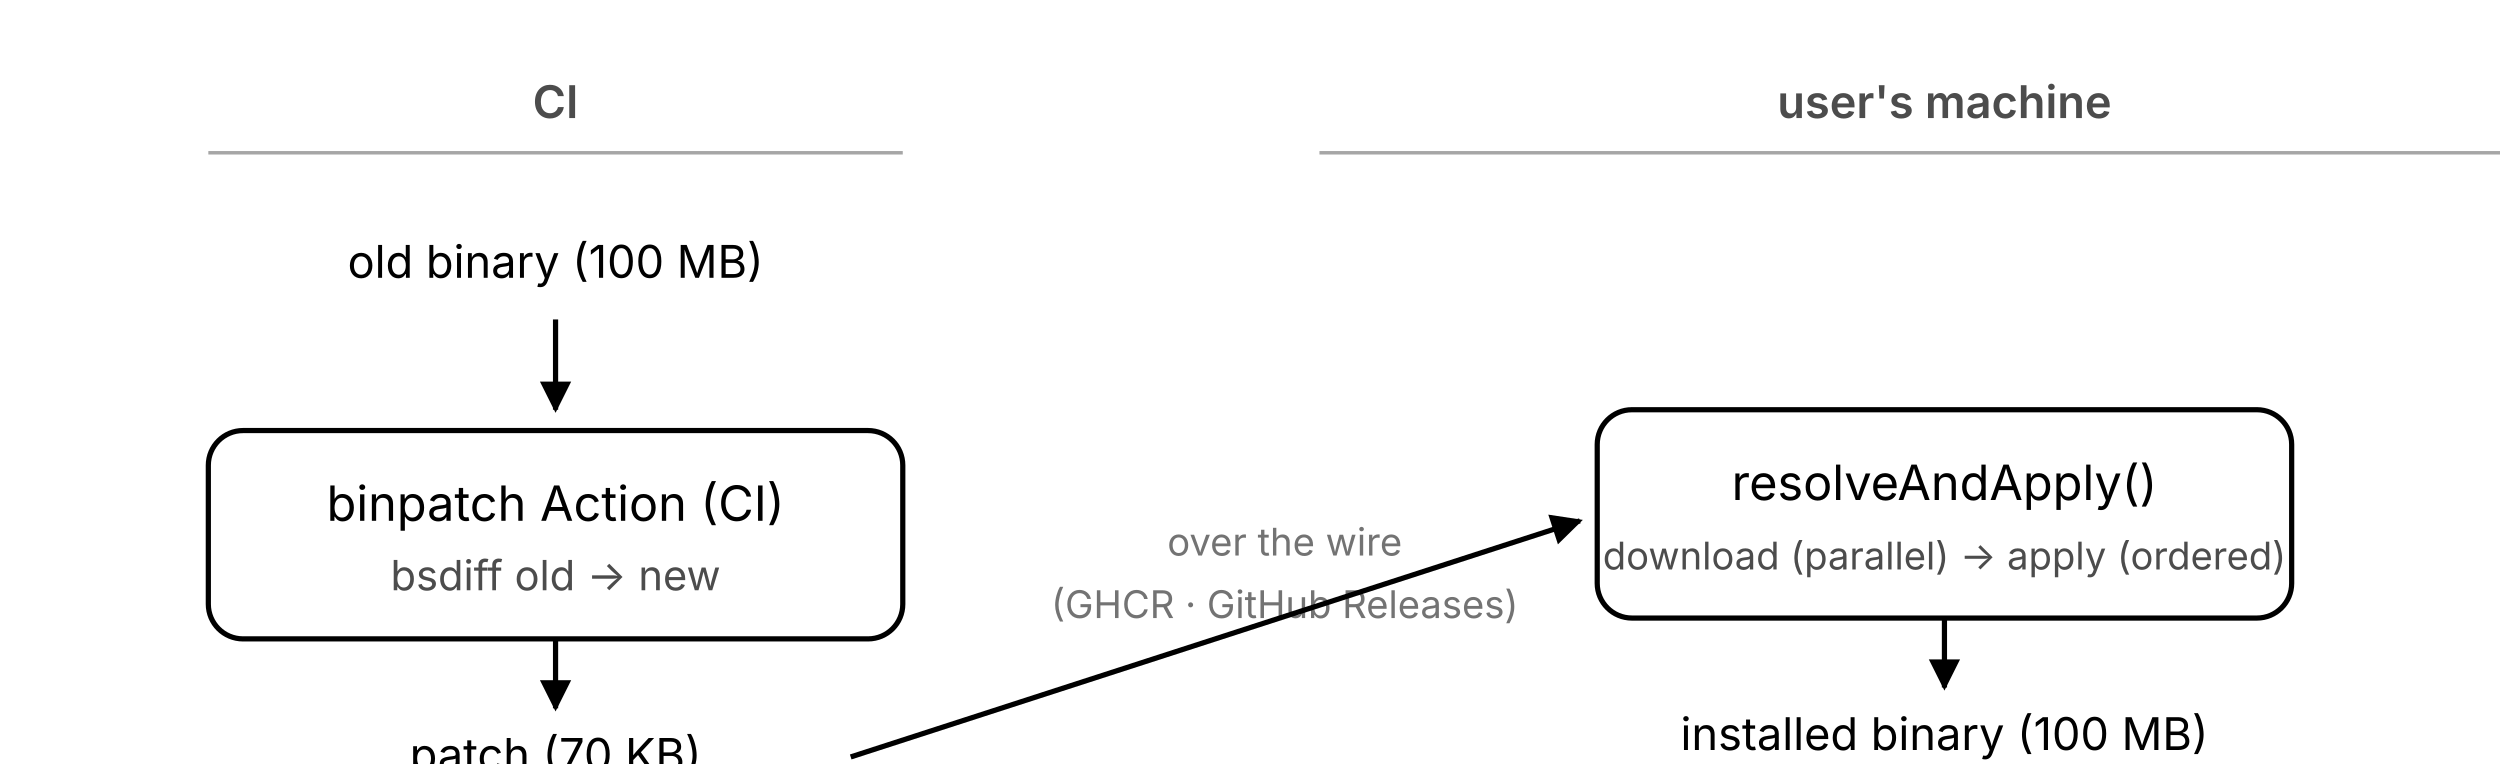
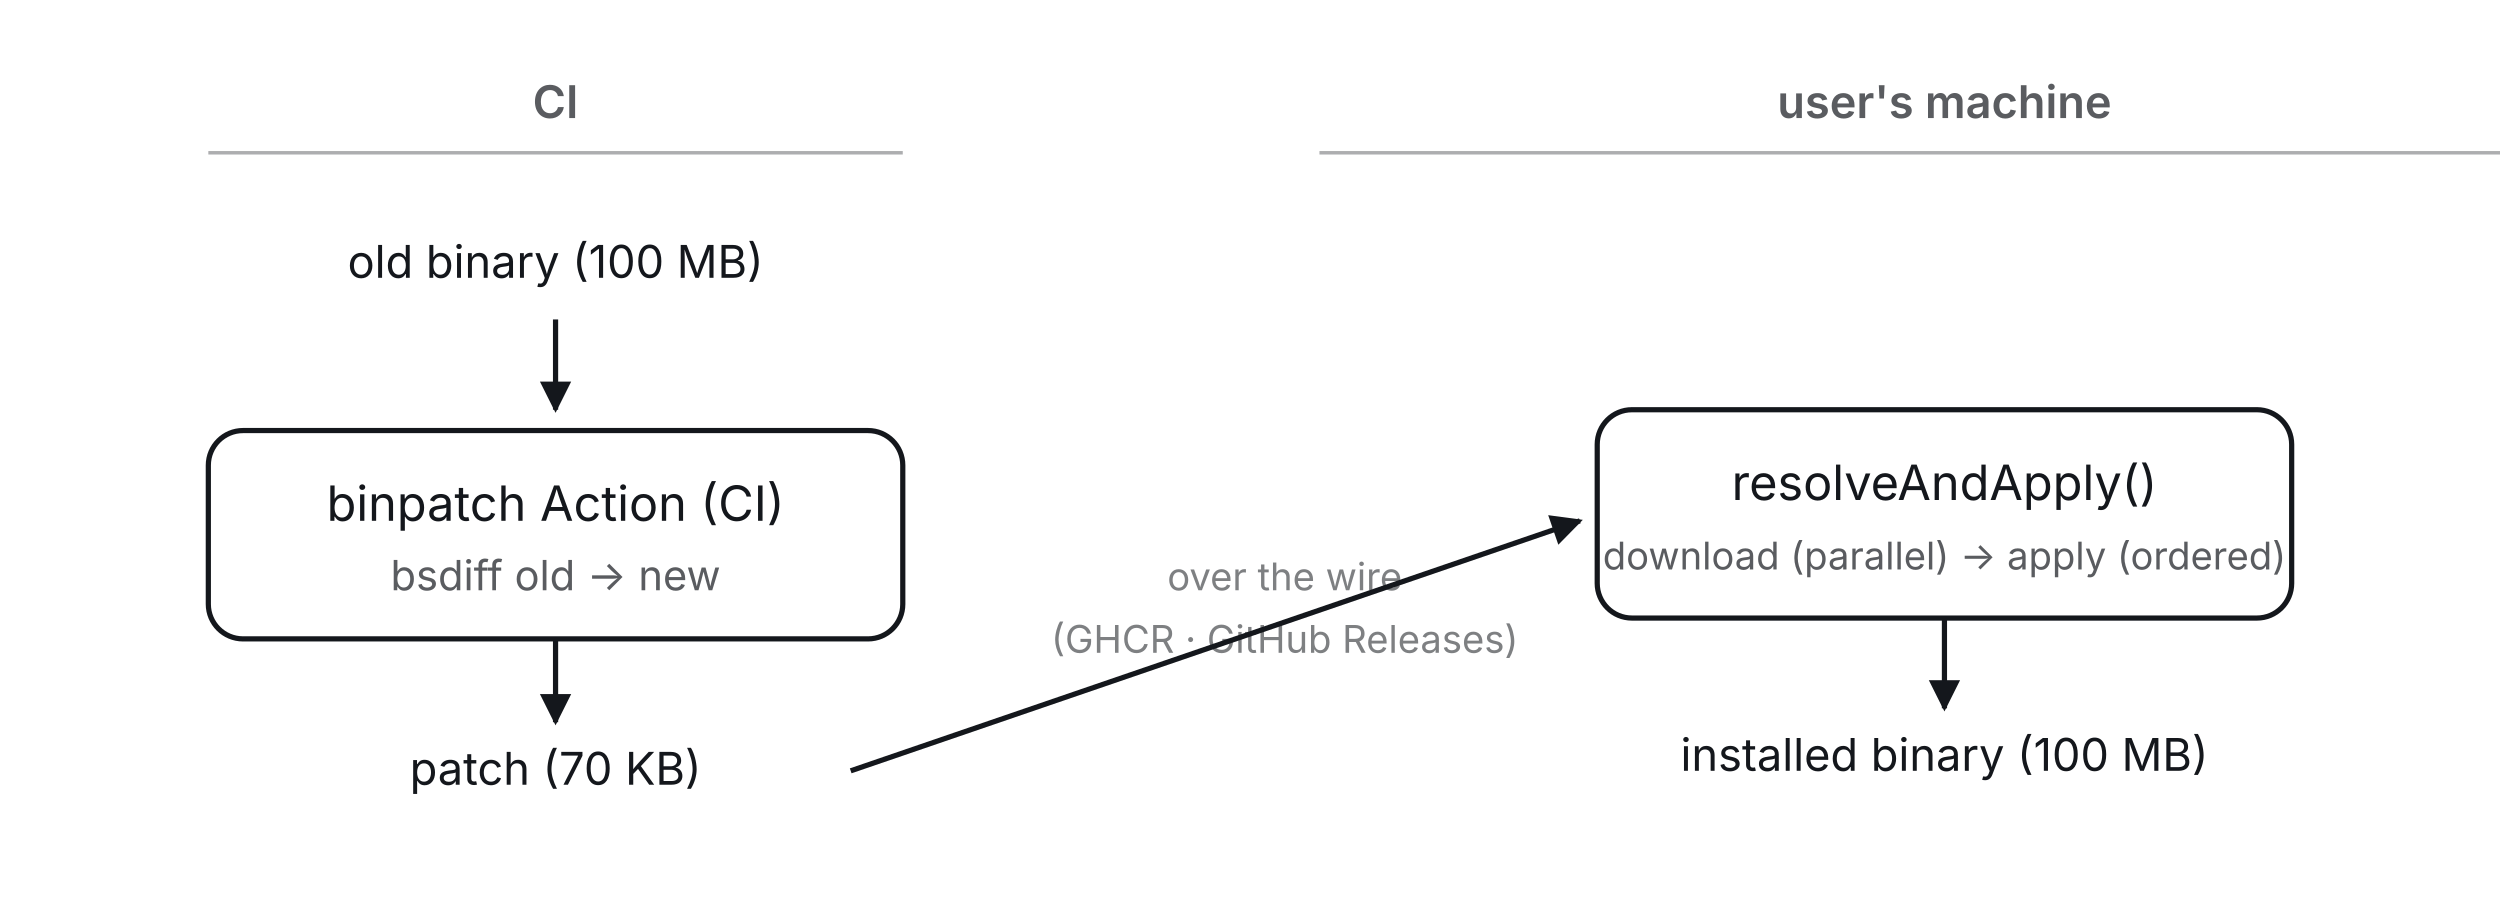
- <svg xmlns="http://www.w3.org/2000/svg" viewBox="0 0 720 220" font-family="ui-sans-serif, -apple-system, 'Segoe UI', sans-serif" role="img" aria-label="How an update flows: CI produces a patch from the old binary and publishes it to a registry, the user's binary downloads it in parallel with any other hops and applies them in order to reconstruct the new binary.">
+ <svg xmlns="http://www.w3.org/2000/svg" viewBox="0 0 720 260" font-family="ui-sans-serif, -apple-system, 'Segoe UI', sans-serif" role="img" aria-label="How an update flows: CI produces a patch from the old binary and publishes it to a registry, the user's binary downloads it in parallel with any other hops and applies them in order to reconstruct the new binary.">
+   <style>
+     .stroke { stroke: #14171c; }
+     .stroke-faint { stroke: #14171c; opacity: 0.35; }
+     .text { fill: #14171c; }
+     .text-muted { fill: #14171c; opacity: 0.55; }
+     .arrow { fill: #14171c; }
+     @media (prefers-color-scheme: dark) {
+       .stroke { stroke: #e6e8eb; }
+       .stroke-faint { stroke: #e6e8eb; opacity: 0.35; }
+       .text { fill: #e6e8eb; }
+       .text-muted { fill: #e6e8eb; opacity: 0.55; }
+       .arrow { fill: #e6e8eb; }
+     }
+   </style>
  <defs>
    <marker id="arr-home" viewBox="0 0 10 10" refX="9" refY="5" markerWidth="6" markerHeight="6" orient="auto">
-       <path d="M0,0 L10,5 L0,10 z" fill="currentColor" />
+       <path d="M0,0 L10,5 L0,10 z" class="arrow" />
    </marker>
  </defs>
-   <text x="160" y="34" text-anchor="middle" font-size="13" font-weight="600" fill="currentColor" opacity="0.7">CI</text>
-   <text x="560" y="34" text-anchor="middle" font-size="13" font-weight="600" fill="currentColor" opacity="0.7">user's machine</text>
-   <line x1="60" y1="44" x2="260" y2="44" stroke="currentColor" stroke-width="1" opacity="0.35" />
-   <line x1="380" y1="44" x2="740" y2="44" stroke="currentColor" stroke-width="1" opacity="0.35" />
-   <text x="160" y="80" text-anchor="middle" font-size="13" fill="currentColor">old binary (100 MB)</text>
-   <line x1="160" y1="92" x2="160" y2="118" stroke="currentColor" stroke-width="1.5" marker-end="url(#arr-home)" />
-   <rect x="60" y="124" width="200" height="60" rx="10" fill="none" stroke="currentColor" stroke-width="1.5" />
-   <text x="160" y="150" text-anchor="middle" font-size="14" fill="currentColor">binpatch Action (CI)</text>
-   <text x="160" y="170" text-anchor="middle" font-size="12" fill="currentColor" opacity="0.7">bsdiff old → new</text>
-   <line x1="160" y1="184" x2="160" y2="204" stroke="currentColor" stroke-width="1.5" marker-end="url(#arr-home)" />
-   <text x="160" y="222" text-anchor="middle" font-size="13" fill="currentColor">patch (70 KB)</text>
-   <text x="370" y="160" text-anchor="middle" font-size="11" fill="currentColor" opacity="0.55">over the wire</text>
-   <text x="370" y="178" text-anchor="middle" font-size="11" fill="currentColor" opacity="0.55">(GHCR · GitHub Releases)</text>
-   <line x1="245" y1="218" x2="455" y2="150" stroke="currentColor" stroke-width="1.5" marker-end="url(#arr-home)" />
-   <rect x="460" y="118" width="200" height="60" rx="10" fill="none" stroke="currentColor" stroke-width="1.5" />
-   <text x="560" y="144" text-anchor="middle" font-size="14" fill="currentColor">resolveAndApply()</text>
-   <text x="560" y="164" text-anchor="middle" font-size="11" fill="currentColor" opacity="0.7">download (parallel) → apply (ordered)</text>
-   <line x1="560" y1="178" x2="560" y2="198" stroke="currentColor" stroke-width="1.5" marker-end="url(#arr-home)" />
-   <text x="560" y="216" text-anchor="middle" font-size="13" fill="currentColor">installed binary (100 MB)</text>
+   <text x="160" y="34" text-anchor="middle" font-size="13" font-weight="600" class="text" opacity="0.7">CI</text>
+   <text x="560" y="34" text-anchor="middle" font-size="13" font-weight="600" class="text" opacity="0.7">user's machine</text>
+   <line x1="60" y1="44" x2="260" y2="44" class="stroke-faint" stroke-width="1" />
+   <line x1="380" y1="44" x2="740" y2="44" class="stroke-faint" stroke-width="1" />
+   <text x="160" y="80" text-anchor="middle" font-size="13" class="text">old binary (100 MB)</text>
+   <line x1="160" y1="92" x2="160" y2="118" class="stroke" stroke-width="1.5" marker-end="url(#arr-home)" />
+   <rect x="60" y="124" width="200" height="60" rx="10" fill="none" class="stroke" stroke-width="1.5" />
+   <text x="160" y="150" text-anchor="middle" font-size="14" class="text">binpatch Action (CI)</text>
+   <text x="160" y="170" text-anchor="middle" font-size="12" class="text" opacity="0.7">bsdiff old → new</text>
+   <line x1="160" y1="184" x2="160" y2="208" class="stroke" stroke-width="1.5" marker-end="url(#arr-home)" />
+   <text x="160" y="226" text-anchor="middle" font-size="13" class="text">patch (70 KB)</text>
+   <text x="370" y="170" text-anchor="middle" font-size="11" class="text-muted">over the wire</text>
+   <text x="370" y="188" text-anchor="middle" font-size="11" class="text-muted">(GHCR · GitHub Releases)</text>
+   <line x1="245" y1="222" x2="455" y2="150" class="stroke" stroke-width="1.5" marker-end="url(#arr-home)" />
+   <rect x="460" y="118" width="200" height="60" rx="10" fill="none" class="stroke" stroke-width="1.5" />
+   <text x="560" y="144" text-anchor="middle" font-size="14" class="text">resolveAndApply()</text>
+   <text x="560" y="164" text-anchor="middle" font-size="11" class="text" opacity="0.7">download (parallel) → apply (ordered)</text>
+   <line x1="560" y1="178" x2="560" y2="204" class="stroke" stroke-width="1.5" marker-end="url(#arr-home)" />
+   <text x="560" y="222" text-anchor="middle" font-size="13" class="text">installed binary (100 MB)</text>
</svg>
